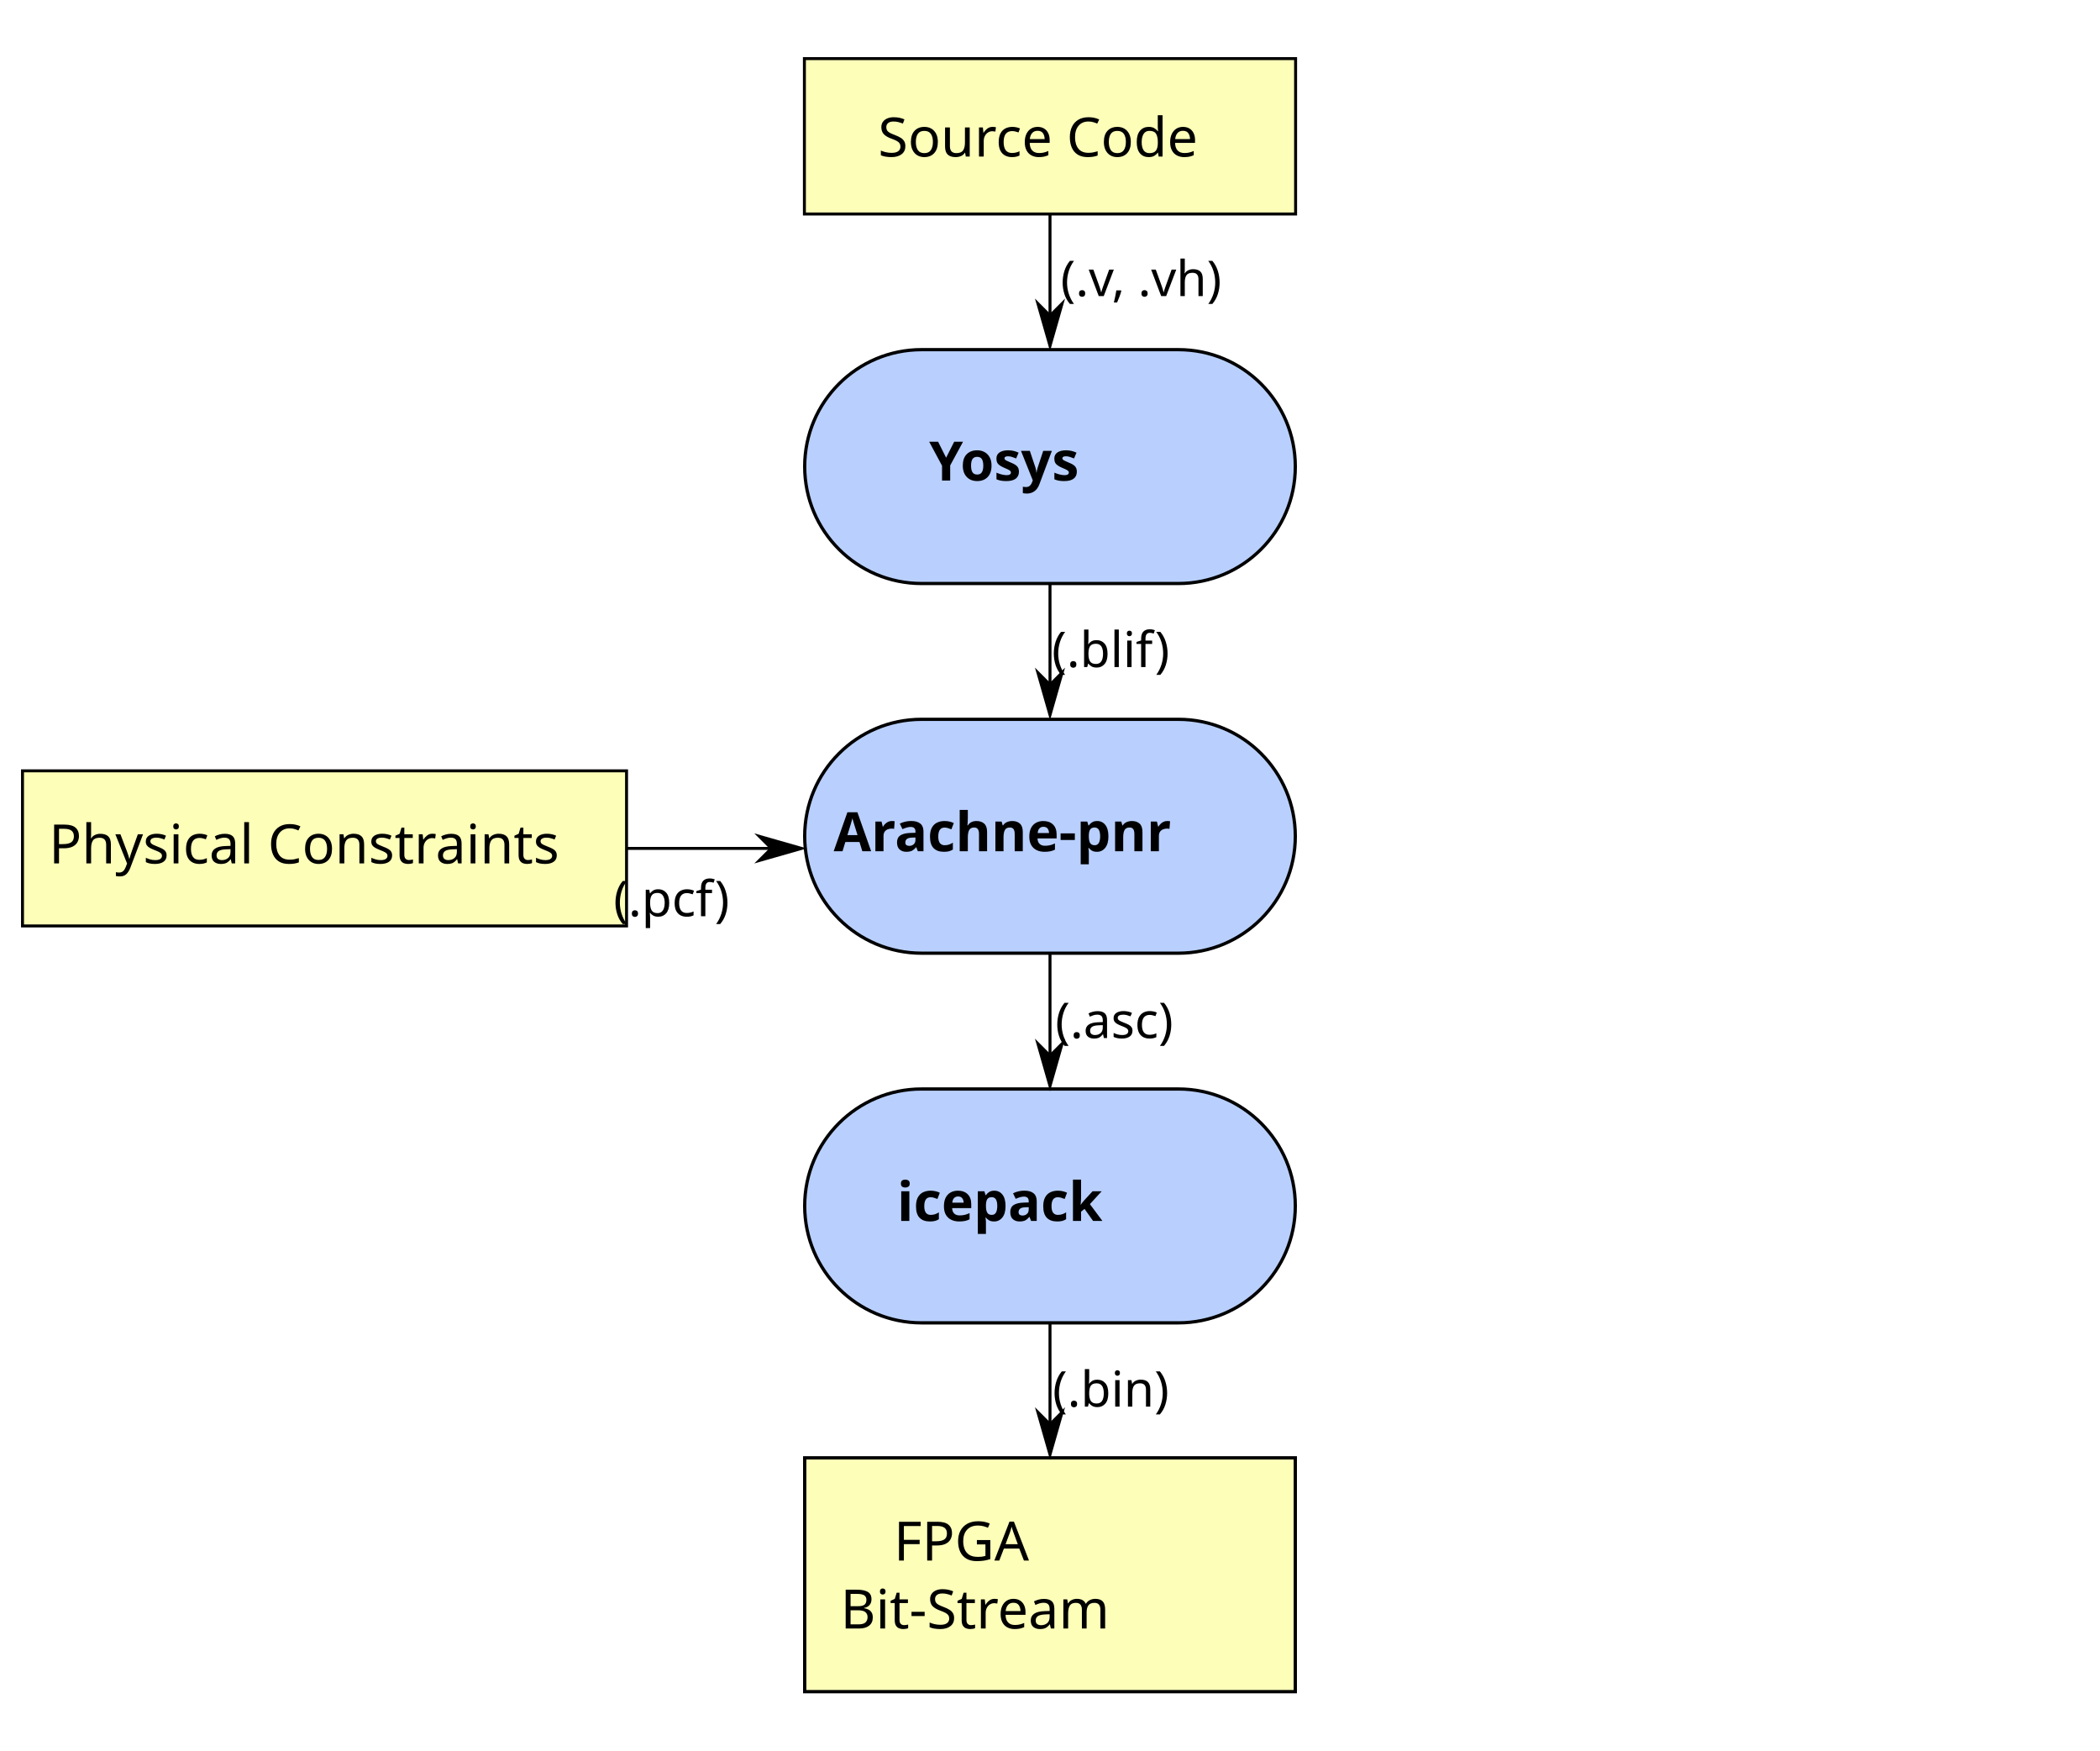
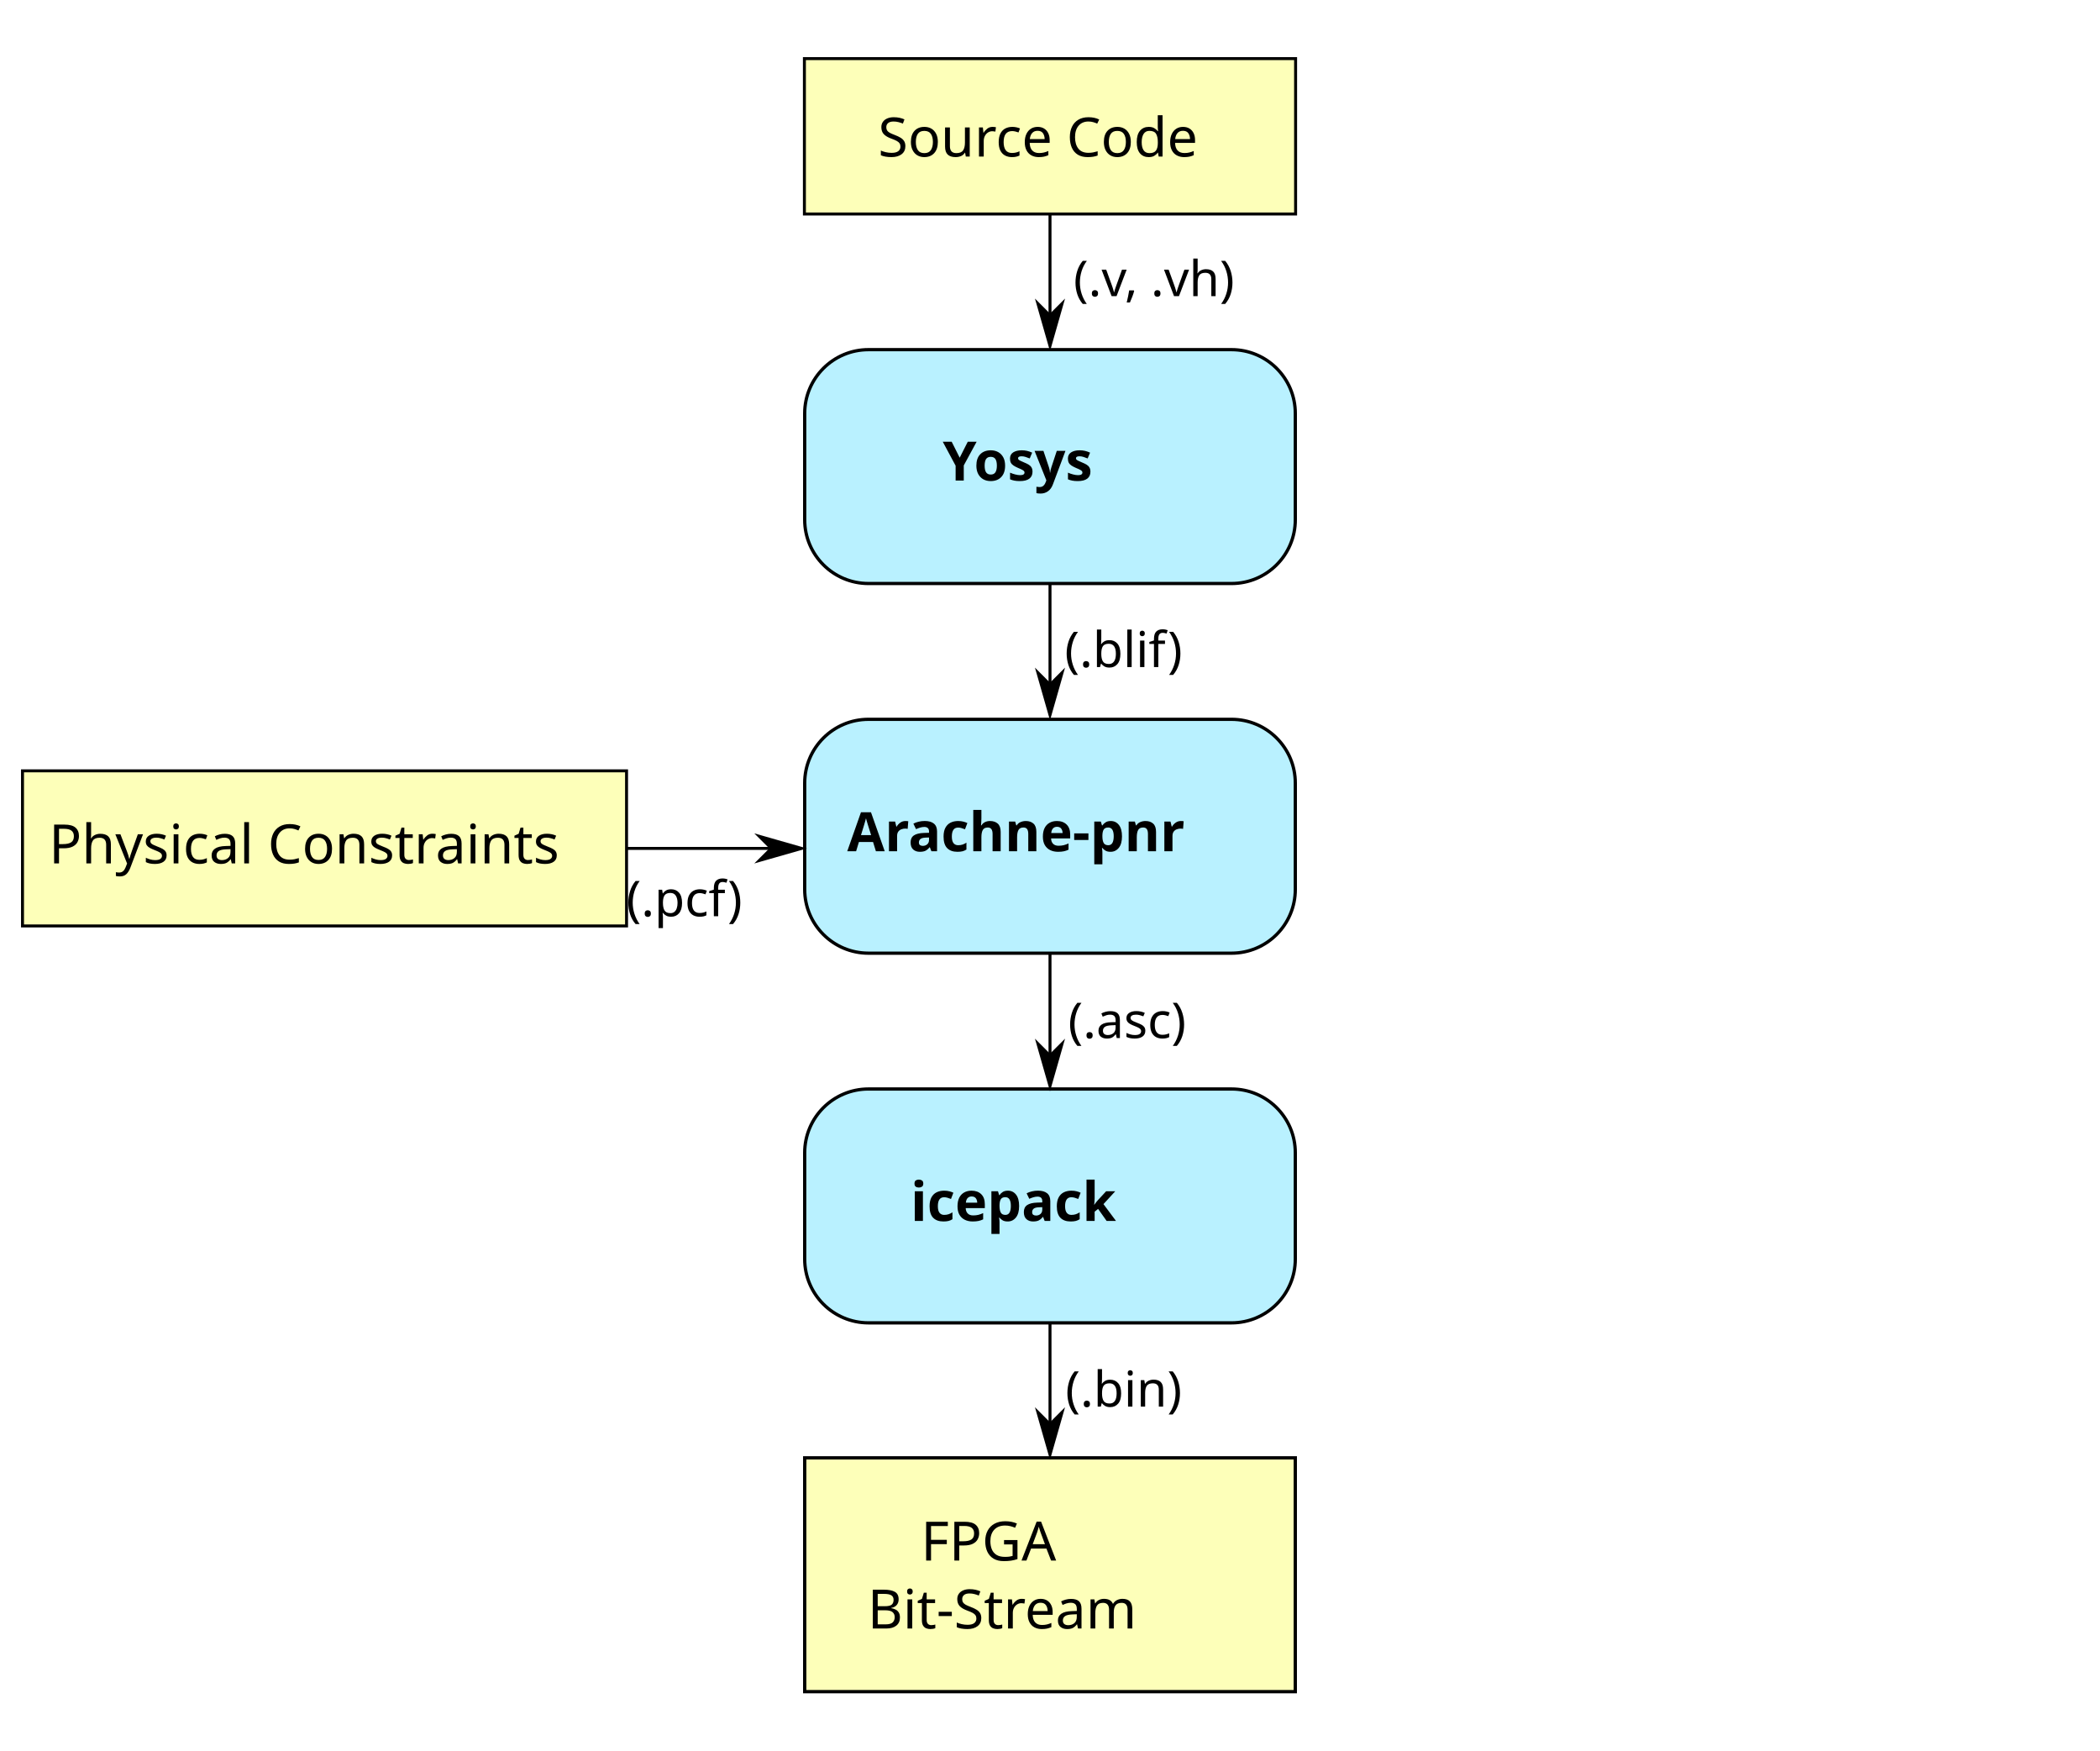
<svg xmlns="http://www.w3.org/2000/svg" width="300mm" height="250mm" viewBox="0 0 1062.992 885.827" id="svg2" version="1.1">
  <defs id="defs4">
    <marker orient="auto" refY="0" refX="0" id="Arrow1Lend" style="overflow:visible">
      <path id="path4441" d="M 0,0 5,-5 -12.5,0 5,5 0,0 Z" style="fill:#000000;fill-opacity:1;fill-rule:evenodd;stroke:#000000;stroke-width:1pt;stroke-opacity:1" transform="matrix(-0.8,0,0,-0.8,-10,0)" />
    </marker>
    <marker orient="auto" refY="0" refX="0" id="Arrow1Lend-2" style="overflow:visible">
      <path id="path4441-6" d="M 0,0 5,-5 -12.5,0 5,5 0,0 Z" style="fill:#000000;fill-opacity:1;fill-rule:evenodd;stroke:#000000;stroke-width:1pt;stroke-opacity:1" transform="matrix(-0.8,0,0,-0.8,-10,0)" />
    </marker>
    <marker orient="auto" refY="0" refX="0" id="Arrow1Lend-2-9" style="overflow:visible">
      <path id="path4441-6-2" d="M 0,0 5,-5 -12.5,0 5,5 0,0 Z" style="fill:#000000;fill-opacity:1;fill-rule:evenodd;stroke:#000000;stroke-width:1pt;stroke-opacity:1" transform="matrix(-0.8,0,0,-0.8,-10,0)" />
    </marker>
    <marker orient="auto" refY="0" refX="0" id="Arrow1Lend-2-9-3" style="overflow:visible">
      <path id="path4441-6-2-7" d="M 0,0 5,-5 -12.5,0 5,5 0,0 Z" style="fill:#000000;fill-opacity:1;fill-rule:evenodd;stroke:#000000;stroke-width:1pt;stroke-opacity:1" transform="matrix(-0.8,0,0,-0.8,-10,0)" />
    </marker>
    <marker orient="auto" refY="0" refX="0" id="Arrow1Lend-2-9-3-9" style="overflow:visible">
      <path id="path4441-6-2-7-2" d="M 0,0 5,-5 -12.5,0 5,5 0,0 Z" style="fill:#000000;fill-opacity:1;fill-rule:evenodd;stroke:#000000;stroke-width:1pt;stroke-opacity:1" transform="matrix(-0.8,0,0,-0.8,-10,0)" />
    </marker>
    <marker orient="auto" refY="0" refX="0" id="Arrow1Lend-2-9-3-8" style="overflow:visible">
      <path id="path4441-6-2-7-9" d="M 0,0 5,-5 -12.5,0 5,5 0,0 Z" style="fill:#000000;fill-opacity:1;fill-rule:evenodd;stroke:#000000;stroke-width:1pt;stroke-opacity:1" transform="matrix(-0.8,0,0,-0.8,-10,0)" />
    </marker>
  </defs>
  <g id="layer1" transform="translate(0,-166.5354)">
+     <rect style="opacity:1;fill:#b9f1ff;fill-opacity:1;stroke:#000000;stroke-width:1.652;stroke-linecap:round;stroke-linejoin:miter;stroke-miterlimit:4;stroke-dasharray:none;stroke-dashoffset:0;stroke-opacity:1" id="rect4826-3-6-7" width="248.348" height="118.348" x="407.322" y="717.631" ry="32.304" />
+     <rect style="opacity:1;fill:#b9f1ff;fill-opacity:1;stroke:#000000;stroke-width:1.652;stroke-linecap:round;stroke-linejoin:miter;stroke-miterlimit:4;stroke-dasharray:none;stroke-dashoffset:0;stroke-opacity:1" id="rect4826-3-6" width="248.348" height="118.348" x="407.322" y="530.555" ry="32.304" />
+     <rect style="opacity:1;fill:#b9f1ff;fill-opacity:1;stroke:#000000;stroke-width:1.652;stroke-linecap:round;stroke-linejoin:miter;stroke-miterlimit:4;stroke-dasharray:none;stroke-dashoffset:0;stroke-opacity:1" id="rect4826-3" width="248.348" height="118.348" x="407.322" y="343.479" ry="32.304" />
    <flowRoot transform="translate(0,-8.08122)" style="font-style:normal;font-weight:normal;font-size:35px;line-height:125%;font-family:sans-serif;text-align:center;letter-spacing:0px;word-spacing:0px;text-anchor:middle;fill:#000000;fill-opacity:1;stroke:none;stroke-width:1px;stroke-linecap:butt;stroke-linejoin:miter;stroke-opacity:1" id="flowRoot4272" xml:space="preserve">
      <flowRegion id="flowRegion4274">
        <rect y="-106.209" x="99.286" height="200" width="496.429" id="rect4276" />
      </flowRegion>
      <flowPara id="flowPara4278" />
    </flowRoot>
-     <g id="g8754" transform="translate(0,182.3327)">
-       <rect ry="59.174" y="348.222" x="407.322" height="118.348" width="248.348" id="rect4826-8" style="opacity:1;fill:#b9d0ff;fill-opacity:1;stroke:#000000;stroke-width:1.652;stroke-linecap:round;stroke-linejoin:miter;stroke-miterlimit:4;stroke-dasharray:none;stroke-dashoffset:0;stroke-opacity:1" />
-       <text id="text4138-7" y="414.983" x="531.483" style="font-style:normal;font-weight:normal;font-size:26.44px;line-height:125%;font-family:sans-serif;letter-spacing:0px;word-spacing:0px;fill:#000000;fill-opacity:1;stroke:none;stroke-width:1px;stroke-linecap:butt;stroke-linejoin:miter;stroke-opacity:1" xml:space="preserve">
-         <tspan id="tspan4828" y="414.983" x="531.483" style="font-style:normal;font-variant:normal;font-weight:bold;font-stretch:normal;font-size:27.5px;font-family:sans-serif;-inkscape-font-specification:'sans-serif Bold';text-align:center;text-anchor:middle">Arachne-pnr</tspan>
+     <text xml:space="preserve" style="font-style:normal;font-weight:normal;font-size:26.44px;line-height:125%;font-family:sans-serif;letter-spacing:0px;word-spacing:0px;fill:#000000;fill-opacity:1;stroke:none;stroke-width:1px;stroke-linecap:butt;stroke-linejoin:miter;stroke-opacity:1" x="531.483" y="597.315" id="text4138-7">
+       <tspan style="font-style:normal;font-variant:normal;font-weight:bold;font-stretch:normal;font-size:27.5px;font-family:sans-serif;-inkscape-font-specification:'sans-serif Bold';text-align:center;text-anchor:middle" x="531.483" y="597.315" id="tspan4828">Arachne-pnr</tspan>
+     </text>
+     <text id="text4138-7-3" y="784.391" x="530.093" style="font-style:normal;font-weight:normal;font-size:26.44px;line-height:125%;font-family:sans-serif;letter-spacing:0px;word-spacing:0px;fill:#000000;fill-opacity:1;stroke:none;stroke-width:1px;stroke-linecap:butt;stroke-linejoin:miter;stroke-opacity:1" xml:space="preserve">
+       <tspan id="tspan4828-6" y="784.391" x="530.093" style="font-style:normal;font-variant:normal;font-weight:bold;font-stretch:normal;font-size:27.5px;font-family:sans-serif;-inkscape-font-specification:'sans-serif Bold';text-align:center;text-anchor:middle">icepack</tspan>
+     </text>
+     <rect y="196.191" x="407.178" height="78.636" width="248.636" id="rect4213" style="opacity:1;fill:#fdffb9;fill-opacity:1;stroke:#000000;stroke-width:1.5;stroke-linecap:round;stroke-linejoin:miter;stroke-miterlimit:4;stroke-dasharray:none;stroke-dashoffset:0;stroke-opacity:1" />
+     <text id="text4215" y="245.761" x="444.471" style="font-style:normal;font-weight:normal;font-size:26.44px;line-height:125%;font-family:sans-serif;letter-spacing:0px;word-spacing:0px;fill:#000000;fill-opacity:1;stroke:none;stroke-width:1px;stroke-linecap:butt;stroke-linejoin:miter;stroke-opacity:1" xml:space="preserve">
+       <tspan style="font-size:27.5px" y="245.761" x="444.471" id="tspan4217">Source Code</tspan>
+     </text>
+     <g transform="translate(0,-5.453762)" id="g8702">
+       <rect style="opacity:1;fill:#fdffb9;fill-opacity:1;stroke:#000000;stroke-width:1.673;stroke-linecap:round;stroke-linejoin:miter;stroke-miterlimit:4;stroke-dasharray:none;stroke-dashoffset:0;stroke-opacity:1" id="rect4213-2" width="248.327" height="118.327" x="407.332" y="909.747" />
+       <text xml:space="preserve" style="font-style:normal;font-weight:normal;font-size:26.44px;line-height:125%;font-family:sans-serif;letter-spacing:0px;word-spacing:0px;fill:#000000;fill-opacity:1;stroke:none;stroke-width:1px;stroke-linecap:butt;stroke-linejoin:miter;stroke-opacity:1" x="531.322" y="961.734" id="text4215-7">
+         <tspan id="tspan4217-0" x="531.322" y="961.734" style="font-size:27.5px;text-align:center;text-anchor:middle">FPGA</tspan>
+         <tspan x="531.322" y="996.109" id="tspan4240" style="font-size:27.5px;text-align:center;text-anchor:middle">Bit-Stream</tspan>
      </text>
-       <rect ry="59.174" y="535.298" x="407.322" height="118.348" width="248.348" id="rect4826-8-7" style="opacity:1;fill:#b9d0ff;fill-opacity:1;stroke:#000000;stroke-width:1.652;stroke-linecap:round;stroke-linejoin:miter;stroke-miterlimit:4;stroke-dasharray:none;stroke-dashoffset:0;stroke-opacity:1" />
-       <text xml:space="preserve" style="font-style:normal;font-weight:normal;font-size:26.44px;line-height:125%;font-family:sans-serif;letter-spacing:0px;word-spacing:0px;fill:#000000;fill-opacity:1;stroke:none;stroke-width:1px;stroke-linecap:butt;stroke-linejoin:miter;stroke-opacity:1" x="530.093" y="602.059" id="text4138-7-3">
-         <tspan style="font-style:normal;font-variant:normal;font-weight:bold;font-stretch:normal;font-size:27.5px;font-family:sans-serif;-inkscape-font-specification:'sans-serif Bold';text-align:center;text-anchor:middle" x="530.093" y="602.059" id="tspan4828-6">icepack</tspan>
-       </text>
-       <g transform="translate(0,-2.286354)" id="g6317">
-         <rect y="16.144" x="407.178" height="78.636" width="248.636" id="rect4213" style="opacity:1;fill:#fdffb9;fill-opacity:1;stroke:#000000;stroke-width:1.5;stroke-linecap:round;stroke-linejoin:miter;stroke-miterlimit:4;stroke-dasharray:none;stroke-dashoffset:0;stroke-opacity:1" />
-         <text id="text4215" y="65.714" x="444.471" style="font-style:normal;font-weight:normal;font-size:26.44px;line-height:125%;font-family:sans-serif;letter-spacing:0px;word-spacing:0px;fill:#000000;fill-opacity:1;stroke:none;stroke-width:1px;stroke-linecap:butt;stroke-linejoin:miter;stroke-opacity:1" xml:space="preserve">
-           <tspan style="font-size:27.5px" y="65.714" x="444.471" id="tspan4217">Source Code</tspan>
-         </text>
-       </g>
-       <g transform="translate(0,-188.2864)" id="g6348">
-         <g transform="translate(0,0.4999881)" id="g8702">
-           <rect style="opacity:1;fill:#fdffb9;fill-opacity:1;stroke:#000000;stroke-width:1.673;stroke-linecap:round;stroke-linejoin:miter;stroke-miterlimit:4;stroke-dasharray:none;stroke-dashoffset:0;stroke-opacity:1" id="rect4213-2" width="248.327" height="118.327" x="407.332" y="909.747" />
-           <text xml:space="preserve" style="font-style:normal;font-weight:normal;font-size:26.44px;line-height:125%;font-family:sans-serif;letter-spacing:0px;word-spacing:0px;fill:#000000;fill-opacity:1;stroke:none;stroke-width:1px;stroke-linecap:butt;stroke-linejoin:miter;stroke-opacity:1" x="531.322" y="961.734" id="text4215-7">
-             <tspan id="tspan4217-0" x="531.322" y="961.734" style="font-size:27.5px;text-align:center;text-anchor:middle">FPGA</tspan>
-             <tspan x="531.322" y="996.109" id="tspan4240" style="font-size:27.5px;text-align:center;text-anchor:middle">Bit-Stream</tspan>
-           </text>
-         </g>
-       </g>
-       <rect style="opacity:1;fill:#fdffb9;fill-opacity:1;stroke:#000000;stroke-width:1.5;stroke-linecap:round;stroke-linejoin:miter;stroke-miterlimit:4;stroke-dasharray:none;stroke-dashoffset:0;stroke-opacity:1" id="rect4213-6" width="305.764" height="78.488" x="11.388" y="374.304" />
-       <text xml:space="preserve" style="font-style:normal;font-weight:normal;font-size:26.44px;line-height:125%;font-family:sans-serif;letter-spacing:0px;word-spacing:0px;fill:#000000;fill-opacity:1;stroke:none;stroke-width:1px;stroke-linecap:butt;stroke-linejoin:miter;stroke-opacity:1" x="24.729" y="421.135" id="text4215-0">
-         <tspan id="tspan4217-6" x="24.729" y="421.135" style="font-size:27.5px">Physical Constraints</tspan>
-       </text>
-       <text id="text4378" y="134.056" x="600.373" style="font-style:normal;font-weight:normal;font-size:25px;line-height:125%;font-family:sans-serif;text-align:center;letter-spacing:0px;word-spacing:0px;text-anchor:middle;fill:#000000;fill-opacity:1;stroke:none;stroke-width:1px;stroke-linecap:butt;stroke-linejoin:miter;stroke-opacity:1" xml:space="preserve">
-         <tspan y="134.056" x="600.373" id="tspan4380">(.v, .vh)</tspan>
-       </text>
-       <text id="text4382" y="321.782" x="584.968" style="font-style:normal;font-weight:normal;font-size:25px;line-height:125%;font-family:sans-serif;text-align:center;letter-spacing:0px;word-spacing:0px;text-anchor:middle;fill:#000000;fill-opacity:1;stroke:none;stroke-width:1px;stroke-linecap:butt;stroke-linejoin:miter;stroke-opacity:1" xml:space="preserve">
-         <tspan y="321.782" x="584.968" id="tspan4384">(.blif)</tspan>
-       </text>
-       <text id="text4386" y="509.525" x="586.774" style="font-style:normal;font-weight:normal;font-size:25px;line-height:125%;font-family:sans-serif;text-align:center;letter-spacing:0px;word-spacing:0px;text-anchor:middle;fill:#000000;fill-opacity:1;stroke:none;stroke-width:1px;stroke-linecap:butt;stroke-linejoin:miter;stroke-opacity:1" xml:space="preserve">
-         <tspan y="509.525" x="586.774" id="tspan4388">(.asc)</tspan>
-       </text>
-       <text id="text4390" y="696.042" x="585.041" style="font-style:normal;font-weight:normal;font-size:25px;line-height:125%;font-family:sans-serif;text-align:center;letter-spacing:0px;word-spacing:0px;text-anchor:middle;fill:#000000;fill-opacity:1;stroke:none;stroke-width:1px;stroke-linecap:butt;stroke-linejoin:miter;stroke-opacity:1" xml:space="preserve">
-         <tspan y="696.042" x="585.041" id="tspan4392">(.bin)</tspan>
-       </text>
-       <text id="text4394" y="447.878" x="362.636" style="font-style:normal;font-weight:normal;font-size:25px;line-height:125%;font-family:sans-serif;text-align:center;letter-spacing:0px;word-spacing:0px;text-anchor:middle;fill:#000000;fill-opacity:1;stroke:none;stroke-width:1px;stroke-linecap:butt;stroke-linejoin:miter;stroke-opacity:1" xml:space="preserve">
-         <tspan y="447.878" x="362.636" id="tspan4396">(.pcf)</tspan>
-       </text>
-       <path id="path4432" d="m 531.496,92.543 0,66.502" style="fill:none;fill-rule:evenodd;stroke:#000000;stroke-width:1.5;stroke-linecap:butt;stroke-linejoin:miter;stroke-miterlimit:4;stroke-dasharray:none;stroke-opacity:1;marker-end:url(#Arrow1Lend)" />
-       <rect ry="59.174" y="161.146" x="407.322" height="118.348" width="248.348" id="rect4826" style="opacity:1;fill:#b9d0ff;fill-opacity:1;stroke:#000000;stroke-width:1.652;stroke-linecap:round;stroke-linejoin:miter;stroke-miterlimit:4;stroke-dasharray:none;stroke-dashoffset:0;stroke-opacity:1" />
-       <text xml:space="preserve" style="font-style:normal;font-weight:normal;font-size:26.44px;line-height:125%;font-family:sans-serif;letter-spacing:0px;word-spacing:0px;fill:#000000;fill-opacity:1;stroke:none;stroke-width:1px;stroke-linecap:butt;stroke-linejoin:miter;stroke-opacity:1" x="532.288" y="227.376" id="text4138">
-         <tspan id="tspan4726" style="font-style:normal;font-variant:normal;font-weight:bold;font-stretch:normal;font-size:27.5px;font-family:sans-serif;-inkscape-font-specification:'sans-serif Bold';text-align:center;text-anchor:middle" x="532.288" y="227.376">Yosys</tspan>
-       </text>
-       <path id="path4432-1" d="m 531.496,279.317 0,66.502" style="fill:none;fill-rule:evenodd;stroke:#000000;stroke-width:1.5;stroke-linecap:butt;stroke-linejoin:miter;stroke-miterlimit:4;stroke-dasharray:none;stroke-opacity:1;marker-end:url(#Arrow1Lend-2)" />
-       <path id="path4432-1-0" d="m 531.496,467.073 0,66.502" style="fill:none;fill-rule:evenodd;stroke:#000000;stroke-width:1.5;stroke-linecap:butt;stroke-linejoin:miter;stroke-miterlimit:4;stroke-dasharray:none;stroke-opacity:1;marker-end:url(#Arrow1Lend-2-9)" />
-       <path id="path4432-1-0-5" d="m 531.496,653.589 0,66.502" style="fill:none;fill-rule:evenodd;stroke:#000000;stroke-width:1.5;stroke-linecap:butt;stroke-linejoin:miter;stroke-miterlimit:4;stroke-dasharray:none;stroke-opacity:1;marker-end:url(#Arrow1Lend-2-9-3)" />
-       <path id="path4432-1-0-5-2" d="m 316.976,413.548 73.044,0 15.532,0" style="fill:none;fill-rule:evenodd;stroke:#000000;stroke-width:1.5;stroke-linecap:butt;stroke-linejoin:miter;stroke-miterlimit:4;stroke-dasharray:none;stroke-opacity:1;marker-end:url(#Arrow1Lend-2-9-3-9)" />
    </g>
+     <rect y="556.637" x="11.388" height="78.488" width="305.764" id="rect4213-6" style="opacity:1;fill:#fdffb9;fill-opacity:1;stroke:#000000;stroke-width:1.5;stroke-linecap:round;stroke-linejoin:miter;stroke-miterlimit:4;stroke-dasharray:none;stroke-dashoffset:0;stroke-opacity:1" />
+     <text id="text4215-0" y="603.467" x="24.729" style="font-style:normal;font-weight:normal;font-size:26.44px;line-height:125%;font-family:sans-serif;letter-spacing:0px;word-spacing:0px;fill:#000000;fill-opacity:1;stroke:none;stroke-width:1px;stroke-linecap:butt;stroke-linejoin:miter;stroke-opacity:1" xml:space="preserve">
+       <tspan style="font-size:27.5px" y="603.467" x="24.729" id="tspan4217-6">Physical Constraints</tspan>
+     </text>
+     <text xml:space="preserve" style="font-style:normal;font-weight:normal;font-size:25px;line-height:125%;font-family:sans-serif;text-align:center;letter-spacing:0px;word-spacing:0px;text-anchor:middle;fill:#000000;fill-opacity:1;stroke:none;stroke-width:1px;stroke-linecap:butt;stroke-linejoin:miter;stroke-opacity:1" x="600.373" y="316.388" id="text4378">
+       <tspan id="tspan4380" x="600.373" y="316.388">(.v, .vh)</tspan>
+     </text>
+     <text xml:space="preserve" style="font-style:normal;font-weight:normal;font-size:25px;line-height:125%;font-family:sans-serif;text-align:center;letter-spacing:0px;word-spacing:0px;text-anchor:middle;fill:#000000;fill-opacity:1;stroke:none;stroke-width:1px;stroke-linecap:butt;stroke-linejoin:miter;stroke-opacity:1" x="584.968" y="504.115" id="text4382">
+       <tspan id="tspan4384" x="584.968" y="504.115">(.blif)</tspan>
+     </text>
+     <text xml:space="preserve" style="font-style:normal;font-weight:normal;font-size:25px;line-height:125%;font-family:sans-serif;text-align:center;letter-spacing:0px;word-spacing:0px;text-anchor:middle;fill:#000000;fill-opacity:1;stroke:none;stroke-width:1px;stroke-linecap:butt;stroke-linejoin:miter;stroke-opacity:1" x="586.774" y="691.858" id="text4386">
+       <tspan id="tspan4388" x="586.774" y="691.858">(.asc)</tspan>
+     </text>
+     <text xml:space="preserve" style="font-style:normal;font-weight:normal;font-size:25px;line-height:125%;font-family:sans-serif;text-align:center;letter-spacing:0px;word-spacing:0px;text-anchor:middle;fill:#000000;fill-opacity:1;stroke:none;stroke-width:1px;stroke-linecap:butt;stroke-linejoin:miter;stroke-opacity:1" x="585.041" y="878.374" id="text4390">
+       <tspan id="tspan4392" x="585.041" y="878.374">(.bin)</tspan>
+     </text>
+     <text xml:space="preserve" style="font-style:normal;font-weight:normal;font-size:25px;line-height:125%;font-family:sans-serif;text-align:center;letter-spacing:0px;word-spacing:0px;text-anchor:middle;fill:#000000;fill-opacity:1;stroke:none;stroke-width:1px;stroke-linecap:butt;stroke-linejoin:miter;stroke-opacity:1" x="362.636" y="630.21" id="text4394">
+       <tspan id="tspan4396" x="362.636" y="630.21">(.pcf)</tspan>
+     </text>
+     <path style="fill:none;fill-rule:evenodd;stroke:#000000;stroke-width:1.5;stroke-linecap:butt;stroke-linejoin:miter;stroke-miterlimit:4;stroke-dasharray:none;stroke-opacity:1;marker-end:url(#Arrow1Lend)" d="m 531.496,274.875 0,66.502" id="path4432" />
+     <text id="text4138" y="409.709" x="532.288" style="font-style:normal;font-weight:normal;font-size:26.44px;line-height:125%;font-family:sans-serif;letter-spacing:0px;word-spacing:0px;fill:#000000;fill-opacity:1;stroke:none;stroke-width:1.652;stroke-linecap:butt;stroke-linejoin:miter;stroke-opacity:1;stroke-miterlimit:4;stroke-dasharray:none" xml:space="preserve">
+       <tspan y="409.709" x="532.288" style="font-style:normal;font-variant:normal;font-weight:bold;font-stretch:normal;font-size:27.5px;font-family:sans-serif;-inkscape-font-specification:'sans-serif Bold';text-align:center;text-anchor:middle;stroke-width:1.652;stroke-miterlimit:4;stroke-dasharray:none" id="tspan4726">Yosys</tspan>
+     </text>
+     <path style="fill:none;fill-rule:evenodd;stroke:#000000;stroke-width:1.5;stroke-linecap:butt;stroke-linejoin:miter;stroke-miterlimit:4;stroke-dasharray:none;stroke-opacity:1;marker-end:url(#Arrow1Lend-2)" d="m 531.496,461.65 0,66.502" id="path4432-1" />
+     <path style="fill:none;fill-rule:evenodd;stroke:#000000;stroke-width:1.5;stroke-linecap:butt;stroke-linejoin:miter;stroke-miterlimit:4;stroke-dasharray:none;stroke-opacity:1;marker-end:url(#Arrow1Lend-2-9)" d="m 531.496,649.405 0,66.502" id="path4432-1-0" />
+     <path style="fill:none;fill-rule:evenodd;stroke:#000000;stroke-width:1.5;stroke-linecap:butt;stroke-linejoin:miter;stroke-miterlimit:4;stroke-dasharray:none;stroke-opacity:1;marker-end:url(#Arrow1Lend-2-9-3)" d="m 531.496,835.921 0,66.502" id="path4432-1-0-5" />
+     <path style="fill:none;fill-rule:evenodd;stroke:#000000;stroke-width:1.5;stroke-linecap:butt;stroke-linejoin:miter;stroke-miterlimit:4;stroke-dasharray:none;stroke-opacity:1;marker-end:url(#Arrow1Lend-2-9-3-9)" d="m 316.976,595.881 73.044,0 15.532,0" id="path4432-1-0-5-2" />
  </g>
</svg>
